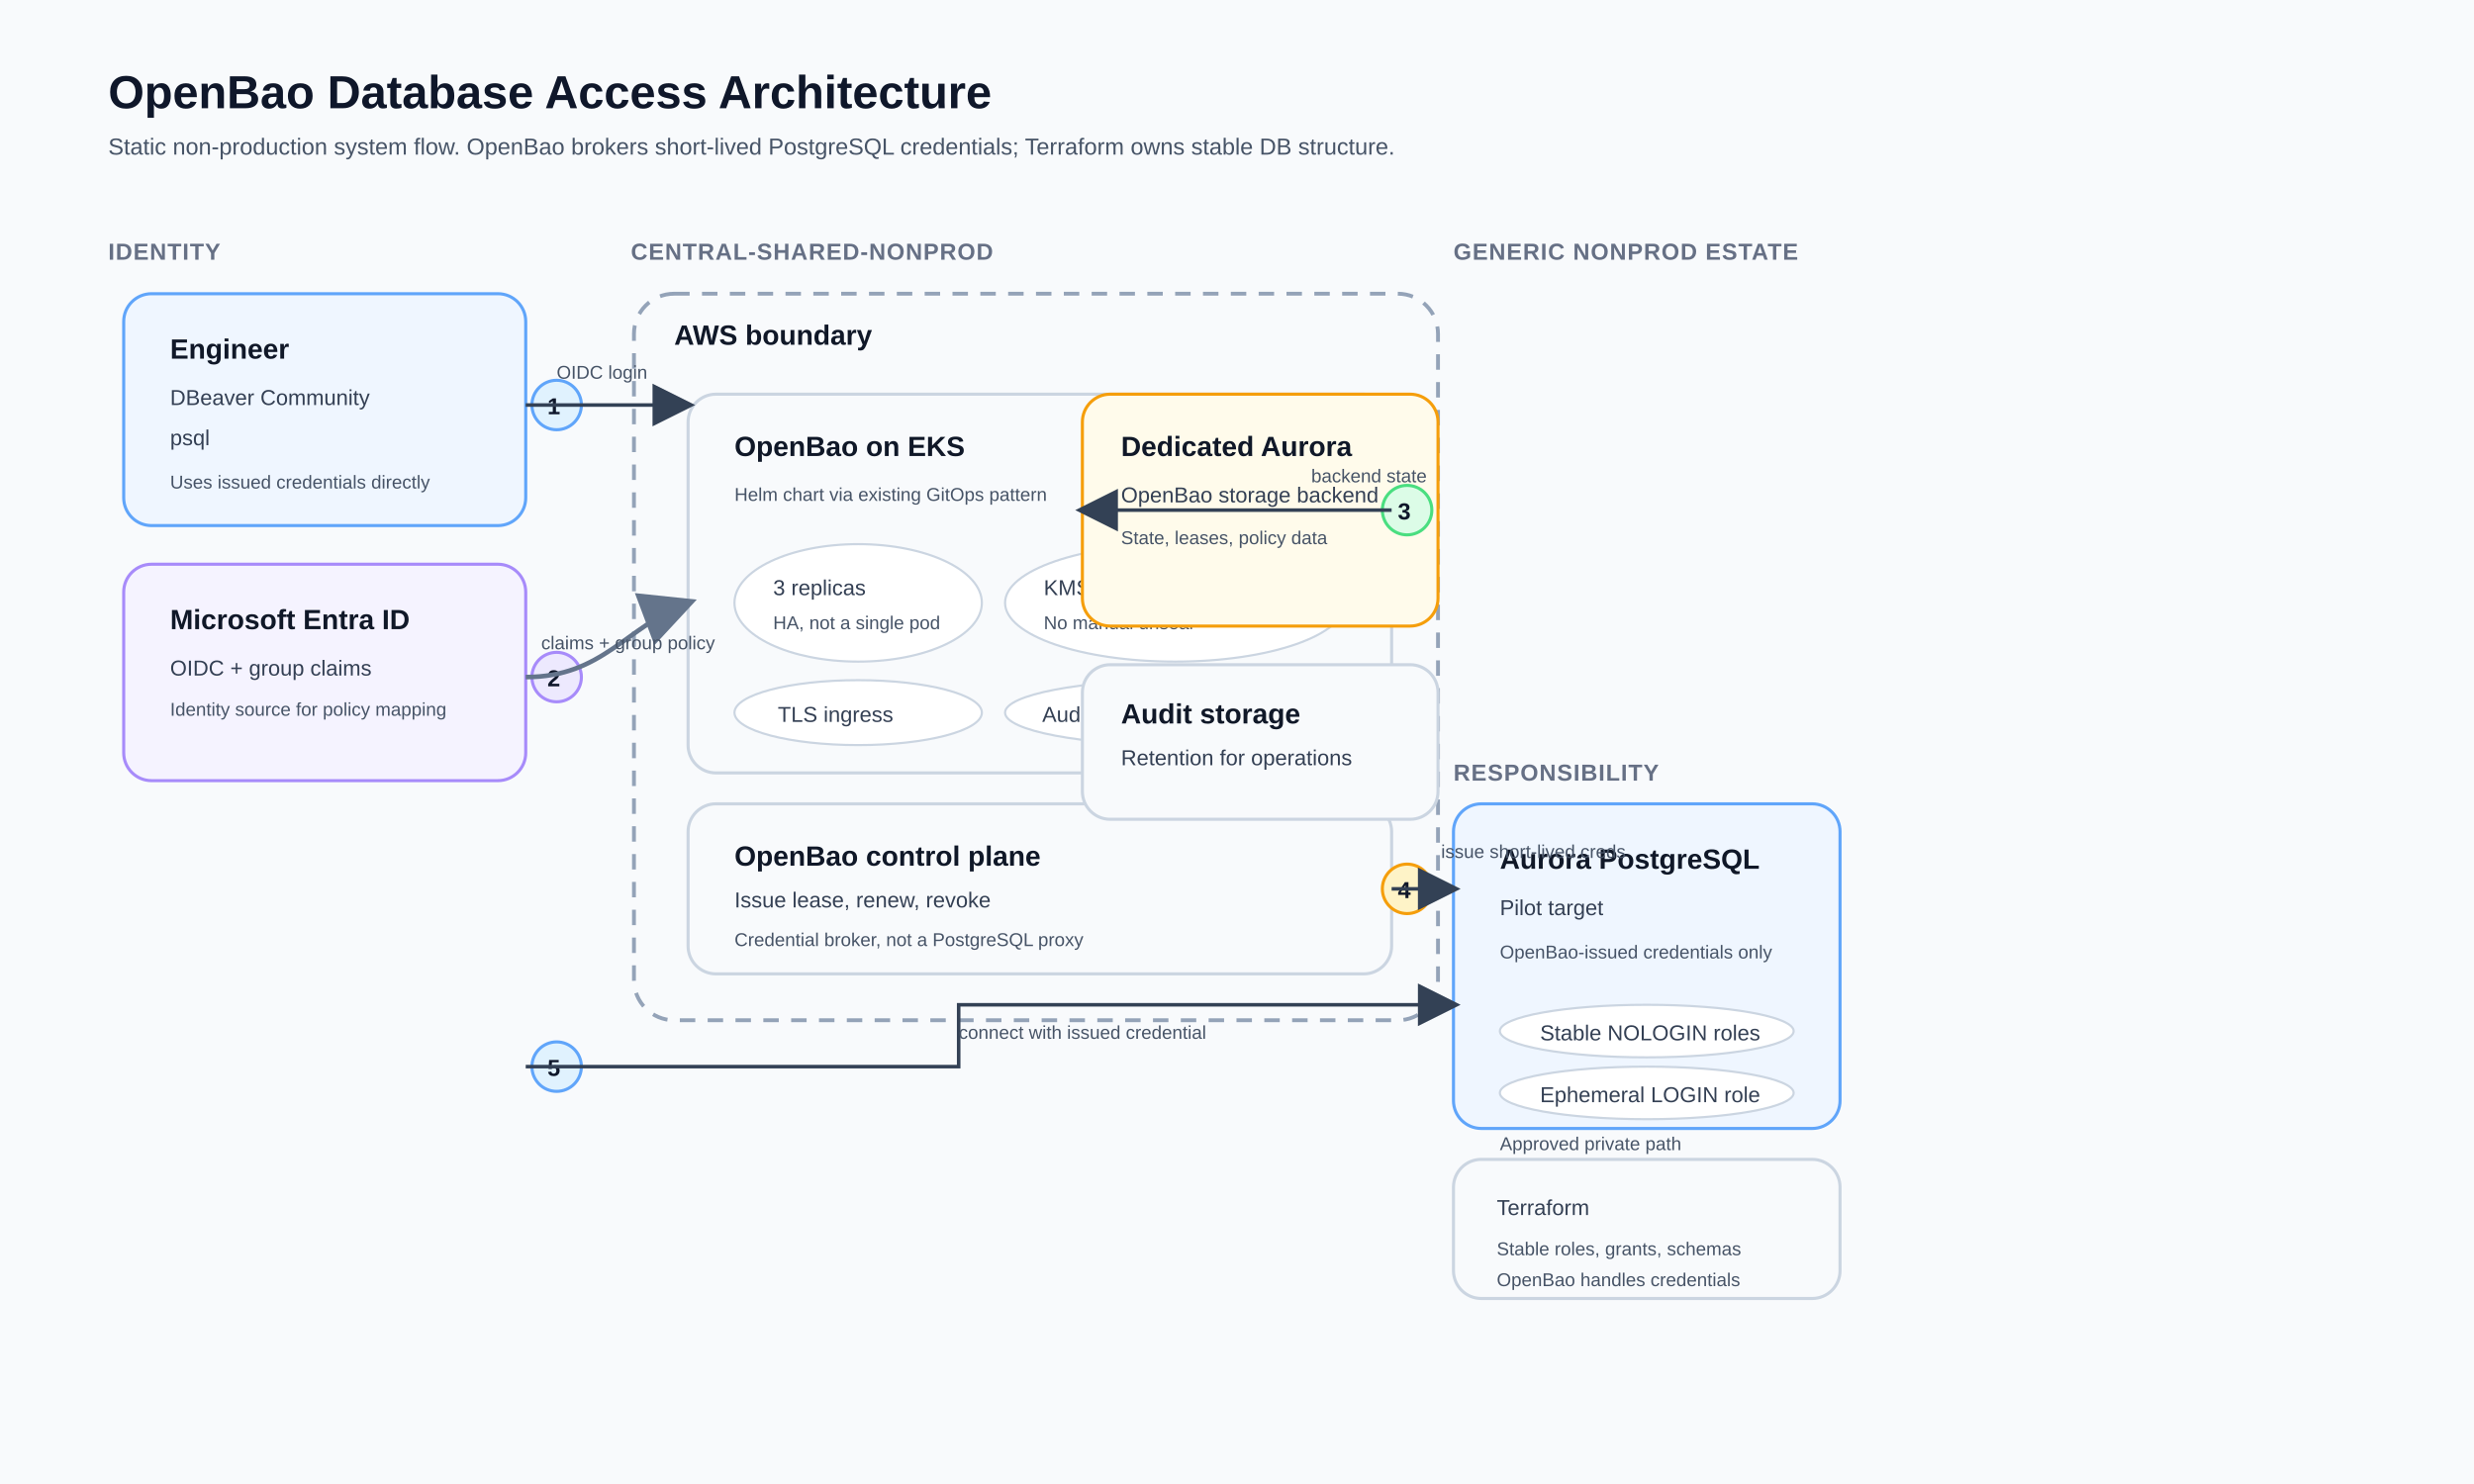
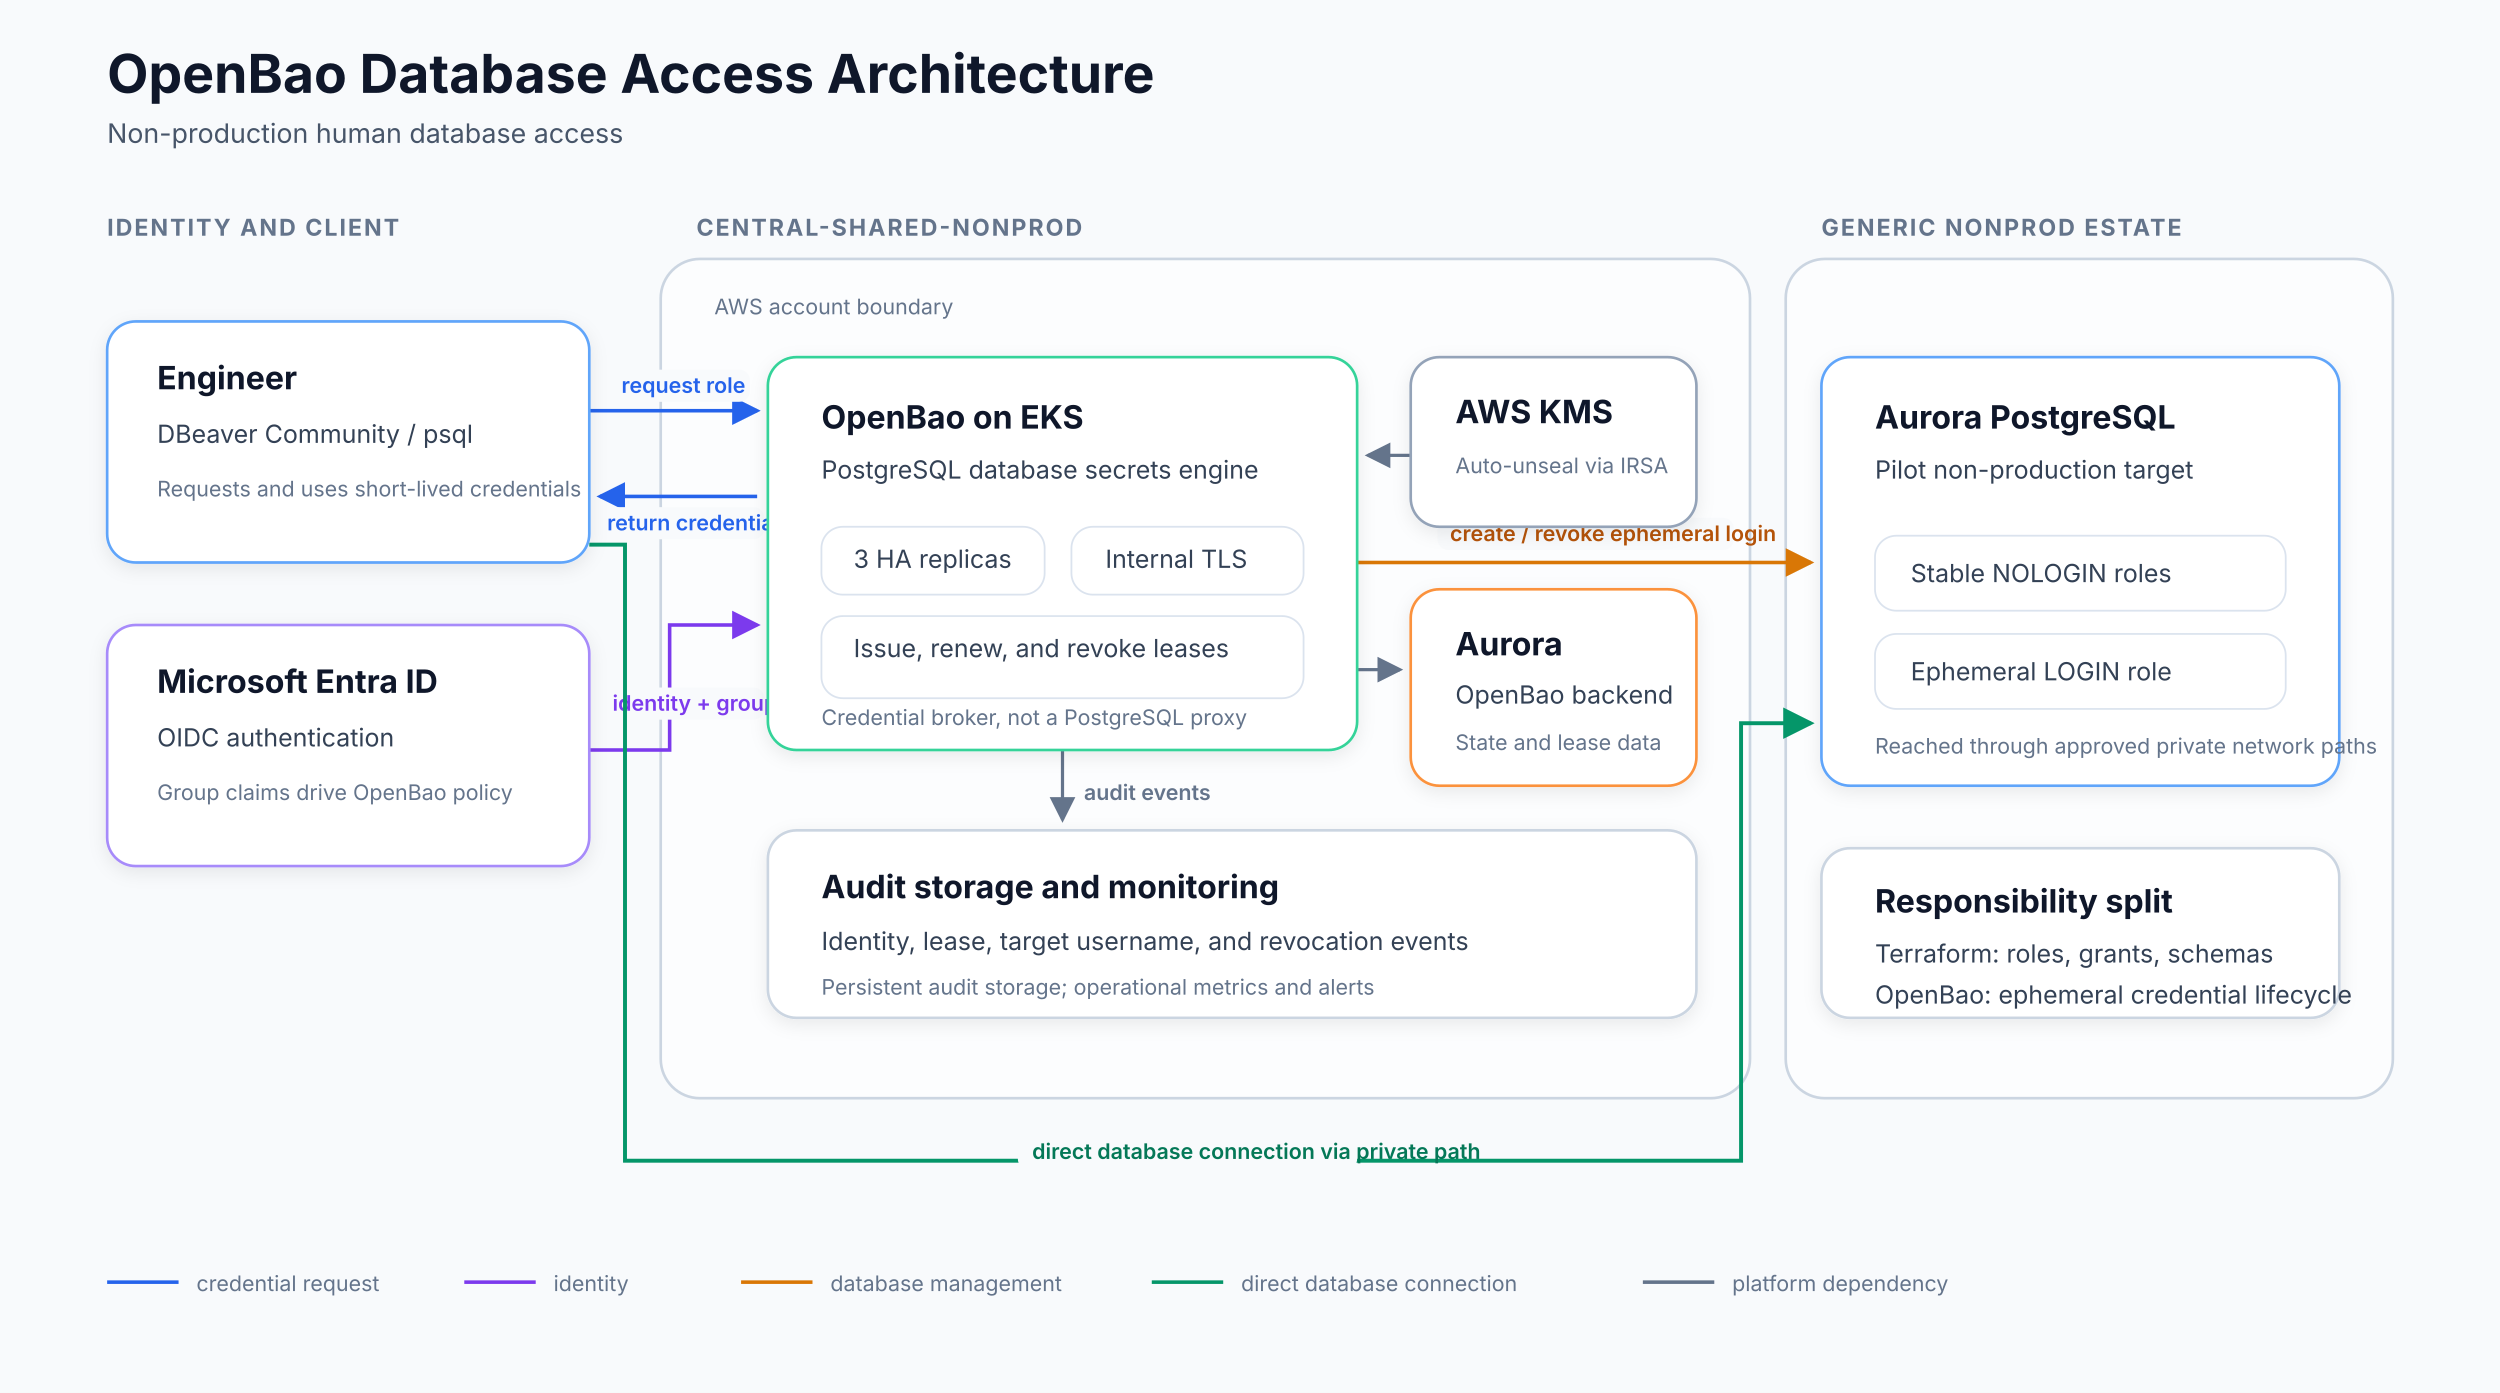
- <svg xmlns="http://www.w3.org/2000/svg" width="1600" height="960" viewBox="0 0 1600 960" role="img" aria-labelledby="title desc">
+ <svg xmlns="http://www.w3.org/2000/svg" width="1400" height="780" viewBox="0 0 1400 780" role="img" aria-labelledby="title desc">
  <defs>
-     <marker id="arrow" markerWidth="12" markerHeight="12" refX="10" refY="6" orient="auto">
-       <path d="M0,0 L12,6 L0,12 z" fill="#334155" />
+     <marker id="arrow-blue" markerWidth="8" markerHeight="8" refX="7" refY="4" orient="auto">
+       <path d="M0 0 L8 4 L0 8 Z" fill="#2563eb" />
    </marker>
-     <marker id="arrowSoft" markerWidth="12" markerHeight="12" refX="10" refY="6" orient="auto">
-       <path d="M0,0 L12,6 L0,12 z" fill="#64748b" />
+     <marker id="arrow-purple" markerWidth="8" markerHeight="8" refX="7" refY="4" orient="auto">
+       <path d="M0 0 L8 4 L0 8 Z" fill="#7c3aed" />
    </marker>
+     <marker id="arrow-amber" markerWidth="8" markerHeight="8" refX="7" refY="4" orient="auto">
+       <path d="M0 0 L8 4 L0 8 Z" fill="#d97706" />
+     </marker>
+     <marker id="arrow-green" markerWidth="8" markerHeight="8" refX="7" refY="4" orient="auto">
+       <path d="M0 0 L8 4 L0 8 Z" fill="#059669" />
+     </marker>
+     <marker id="arrow-gray" markerWidth="8" markerHeight="8" refX="7" refY="4" orient="auto">
+       <path d="M0 0 L8 4 L0 8 Z" fill="#64748b" />
+     </marker>
+     <filter id="shadow" x="-15%" y="-15%" width="130%" height="130%">
+       <feDropShadow dx="0" dy="3" stdDeviation="5" flood-color="#0f172a" flood-opacity="0.08" />
+     </filter>
    <style>
-       .title { font: 700 30px Arial, sans-serif; fill: #0f172a; }
-       .subtitle { font: 500 15px Arial, sans-serif; fill: #475467; }
-       .section { font: 700 15px Arial, sans-serif; fill: #667085; letter-spacing: 0.04em; }
-       .label { font: 700 18px Arial, sans-serif; fill: #101828; }
-       .small { font: 500 14px Arial, sans-serif; fill: #344054; }
-       .tiny { font: 500 12px Arial, sans-serif; fill: #475467; }
-       .box { fill: #ffffff; stroke: #94a3b8; stroke-width: 2; rx: 18; }
-       .blue { fill: #eff6ff; stroke: #60a5fa; }
-       .purple { fill: #f5f3ff; stroke: #a78bfa; }
-       .green { fill: #ecfdf3; stroke: #4ade80; }
-       .amber { fill: #fffbeb; stroke: #f59e0b; }
-       .gray { fill: #f8fafc; stroke: #cbd5e1; }
-       .outer { fill: none; stroke: #94a3b8; stroke-width: 2.5; stroke-dasharray: 10 8; }
-       .line { fill: none; stroke: #334155; stroke-width: 2.3; marker-end: url(#arrow); }
-       .line2 { fill: none; stroke: #64748b; stroke-width: 3; marker-end: url(#arrowSoft); }
-       .note { fill: #f8fafc; stroke: #cbd5e1; stroke-width: 1.5; rx: 14; }
-       .pill { fill: #ffffff; stroke: #cbd5e1; stroke-width: 1.4; rx: 999; }
-       .num { font: 700 15px Arial, sans-serif; fill: #0f172a; }
+       text { font-family: Inter, -apple-system, BlinkMacSystemFont, "Segoe UI", Arial, sans-serif; }
+       .title { font-size: 30px; font-weight: 750; fill: #0f172a; }
+       .subtitle { font-size: 15px; fill: #475569; }
+       .zone { font-size: 13px; font-weight: 700; letter-spacing: 1.1px; fill: #64748b; }
+       .heading { font-size: 18px; font-weight: 700; fill: #0f172a; }
+       .body { font-size: 14px; fill: #334155; }
+       .meta { font-size: 12px; fill: #64748b; }
+       .edge-label { font-size: 12px; font-weight: 600; }
+       .card { fill: #ffffff; stroke-width: 1.5; rx: 16; filter: url(#shadow); }
+       .chip { fill: #ffffff; stroke: #dbe3ee; stroke-width: 1; rx: 12; }
+       .boundary { fill: #ffffff; fill-opacity: 0.55; stroke: #cbd5e1; stroke-width: 1.5; rx: 22; }
+       .blue-line { fill: none; stroke: #2563eb; stroke-width: 2; marker-end: url(#arrow-blue); }
+       .purple-line { fill: none; stroke: #7c3aed; stroke-width: 2; marker-end: url(#arrow-purple); }
+       .amber-line { fill: none; stroke: #d97706; stroke-width: 2; marker-end: url(#arrow-amber); }
+       .green-line { fill: none; stroke: #059669; stroke-width: 2.2; marker-end: url(#arrow-green); }
+       .gray-line { fill: none; stroke: #64748b; stroke-width: 1.8; marker-end: url(#arrow-gray); }
+       .label-bg { fill: #f8fafc; rx: 6; }
    </style>
  </defs>
-   <rect x="0" y="0" width="1600" height="960" fill="#f8fafc" />
-   <text x="70" y="70" class="title">OpenBao Database Access Architecture</text>
-   <text x="70" y="100" class="subtitle">Static non-production system flow. OpenBao brokers short-lived PostgreSQL credentials; Terraform owns stable DB structure.</text>
-   <text x="70" y="168" class="section">IDENTITY</text>
-   <rect x="80" y="190" width="260" height="150" class="box blue" />
-   <text x="110" y="232" class="label">Engineer</text>
-   <text x="110" y="262" class="small">DBeaver Community</text>
-   <text x="110" y="288" class="small">psql</text>
-   <text x="110" y="316" class="tiny">Uses issued credentials directly</text>
-   <rect x="80" y="365" width="260" height="140" class="box purple" />
-   <text x="110" y="407" class="label">Microsoft Entra ID</text>
-   <text x="110" y="437" class="small">OIDC + group claims</text>
-   <text x="110" y="463" class="tiny">Identity source for policy mapping</text>
-   <text x="408" y="168" class="section">CENTRAL-SHARED-NONPROD</text>
-   <rect x="410" y="190" width="520" height="470" class="outer" rx="26" />
-   <text x="436" y="223" class="label">AWS boundary</text>
-   <rect x="445" y="255" width="455" height="245" class="box gray" />
-   <text x="475" y="295" class="label">OpenBao on EKS</text>
-   <text x="475" y="324" class="tiny">Helm chart via existing GitOps pattern</text>
-   <rect x="475" y="352" width="160" height="76" class="pill" rx="18" />
-   <text x="500" y="385" class="small">3 replicas</text>
-   <text x="500" y="407" class="tiny">HA, not a single pod</text>
-   <rect x="650" y="352" width="220" height="76" class="pill" rx="18" />
-   <text x="675" y="385" class="small">KMS auto-unseal</text>
-   <text x="675" y="407" class="tiny">No manual unseal</text>
-   <rect x="475" y="440" width="160" height="42" class="pill" rx="18" />
-   <text x="503" y="467" class="small">TLS ingress</text>
-   <rect x="650" y="440" width="220" height="42" class="pill" rx="18" />
-   <text x="674" y="467" class="small">Audit + metrics</text>
-   <rect x="445" y="520" width="455" height="110" class="box gray" />
-   <text x="475" y="560" class="label">OpenBao control plane</text>
-   <text x="475" y="587" class="small">Issue lease, renew, revoke</text>
-   <text x="475" y="612" class="tiny">Credential broker, not a PostgreSQL proxy</text>
-   <rect x="700" y="255" width="230" height="150" class="box amber" />
-   <text x="725" y="295" class="label">Dedicated Aurora</text>
-   <text x="725" y="325" class="small">OpenBao storage backend</text>
-   <text x="725" y="352" class="tiny">State, leases, policy data</text>
-   <rect x="700" y="430" width="230" height="100" class="box gray" />
-   <text x="725" y="468" class="label">Audit storage</text>
-   <text x="725" y="495" class="small">Retention for operations</text>
-   <text x="940" y="168" class="section">GENERIC NONPROD ESTATE</text>
-   <rect x="940" y="520" width="250" height="210" class="box blue" />
-   <text x="970" y="562" class="label">Aurora PostgreSQL</text>
-   <text x="970" y="592" class="small">Pilot target</text>
-   <text x="970" y="620" class="tiny">OpenBao-issued credentials only</text>
-   <rect x="970" y="650" width="190" height="34" class="pill" rx="17" />
-   <text x="996" y="673" class="small">Stable NOLOGIN roles</text>
-   <rect x="970" y="690" width="190" height="34" class="pill" rx="17" />
-   <text x="996" y="713" class="small">Ephemeral LOGIN role</text>
-   <text x="970" y="744" class="tiny">Approved private path</text>
-   <text x="940" y="505" class="section">RESPONSIBILITY</text>
-   <rect x="940" y="750" width="250" height="90" class="box gray" />
-   <text x="968" y="786" class="small">Terraform</text>
-   <text x="968" y="812" class="tiny">Stable roles, grants, schemas</text>
-   <text x="968" y="832" class="tiny">OpenBao handles credentials</text>
-   <circle cx="360" cy="262" r="16" fill="#e0f2fe" stroke="#60a5fa" stroke-width="2" />
-   <text x="354" y="268" class="num">1</text>
-   <path d="M340 262 C380 262, 390 262, 445 262" class="line" />
-   <text x="360" y="245" class="tiny">OIDC login</text>
-   <circle cx="360" cy="438" r="16" fill="#ede9fe" stroke="#a78bfa" stroke-width="2" />
-   <text x="354" y="444" class="num">2</text>
-   <path d="M340 438 C390 438, 405 405, 445 390" class="line2" />
-   <text x="350" y="420" class="tiny">claims + group policy</text>
-   <circle cx="910" cy="330" r="16" fill="#dcfce7" stroke="#4ade80" stroke-width="2" />
-   <text x="904" y="336" class="num">3</text>
-   <path d="M900 330 H700" class="line" />
-   <text x="848" y="312" class="tiny">backend state</text>
-   <circle cx="910" cy="575" r="16" fill="#fef3c7" stroke="#f59e0b" stroke-width="2" />
-   <text x="904" y="581" class="num">4</text>
-   <path d="M900 575 H940" class="line" />
-   <text x="932" y="555" class="tiny">issue short-lived creds</text>
-   <circle cx="360" cy="690" r="16" fill="#e0f2fe" stroke="#60a5fa" stroke-width="2" />
-   <text x="354" y="696" class="num">5</text>
-   <path d="M340 690 H620 V650 H940" class="line" />
-   <text x="620" y="672" class="tiny">connect with issued credential</text>
+   <rect width="1400" height="780" fill="#f8fafc" />
+   <text x="60" y="52" class="title">OpenBao Database Access Architecture</text>
+   <text x="60" y="80" class="subtitle">Non-production human database access</text>
+   <text x="60" y="132" class="zone">IDENTITY AND CLIENT</text>
+   <text x="390" y="132" class="zone">CENTRAL-SHARED-NONPROD</text>
+   <text x="1020" y="132" class="zone">GENERIC NONPROD ESTATE</text>
+   <rect x="370" y="145" width="610" height="470" class="boundary" />
+   <rect x="1000" y="145" width="340" height="470" class="boundary" />
+   <path d="M330 230 H424" class="blue-line" />
+   <rect x="342" y="207" width="78" height="18" class="label-bg" />
+   <text x="348" y="220" class="edge-label" fill="#2563eb">request role</text>
+   <path d="M424 278 H336" class="blue-line" />
+   <rect x="334" y="284" width="94" height="18" class="label-bg" />
+   <text x="340" y="297" class="edge-label" fill="#2563eb">return credentials</text>
+   <path d="M330 420 H375 V350 H424" class="purple-line" />
+   <rect x="337" y="385" width="91" height="18" class="label-bg" />
+   <text x="343" y="398" class="edge-label" fill="#7c3aed">identity + groups</text>
+   <path d="M760 315 H1014" class="amber-line" />
+   <rect x="805" y="290" width="166" height="18" class="label-bg" />
+   <text x="812" y="303" class="edge-label" fill="#b45309">create / revoke ephemeral login</text>
+   <path d="M790 255 H766" class="gray-line" />
+   <path d="M760 375 H784" class="gray-line" />
+   <path d="M595 420 V459" class="gray-line" />
+   <text x="607" y="448" class="edge-label" fill="#64748b">audit events</text>
+   <path d="M330 305 H350 V650 H975 V405 H1014" class="green-line" />
+   <rect x="570" y="635" width="190" height="20" class="label-bg" />
+   <text x="578" y="649" class="edge-label" fill="#047857">direct database connection via private path</text>
+   <rect x="60" y="180" width="270" height="135" class="card" fill="#eff6ff" stroke="#60a5fa" />
+   <text x="88" y="218" class="heading">Engineer</text>
+   <text x="88" y="248" class="body">DBeaver Community / psql</text>
+   <text x="88" y="278" class="meta">Requests and uses short-lived credentials</text>
+   <rect x="60" y="350" width="270" height="135" class="card" fill="#f5f3ff" stroke="#a78bfa" />
+   <text x="88" y="388" class="heading">Microsoft Entra ID</text>
+   <text x="88" y="418" class="body">OIDC authentication</text>
+   <text x="88" y="448" class="meta">Group claims drive OpenBao policy</text>
+   <text x="400" y="176" class="meta">AWS account boundary</text>
+   <rect x="430" y="200" width="330" height="220" class="card" fill="#ecfdf5" stroke="#34d399" />
+   <text x="460" y="240" class="heading">OpenBao on EKS</text>
+   <text x="460" y="268" class="body">PostgreSQL database secrets engine</text>
+   <rect x="460" y="295" width="125" height="38" class="chip" />
+   <text x="478" y="318" class="body">3 HA replicas</text>
+   <rect x="600" y="295" width="130" height="38" class="chip" />
+   <text x="619" y="318" class="body">Internal TLS</text>
+   <rect x="460" y="345" width="270" height="46" class="chip" />
+   <text x="478" y="368" class="body">Issue, renew, and revoke leases</text>
+   <text x="460" y="406" class="meta">Credential broker, not a PostgreSQL proxy</text>
+   <rect x="790" y="200" width="160" height="95" class="card" fill="#f1f5f9" stroke="#94a3b8" />
+   <text x="815" y="237" class="heading">AWS KMS</text>
+   <text x="815" y="265" class="meta">Auto-unseal via IRSA</text>
+   <rect x="790" y="330" width="160" height="110" class="card" fill="#fff7ed" stroke="#fb923c" />
+   <text x="815" y="367" class="heading">Aurora</text>
+   <text x="815" y="394" class="body">OpenBao backend</text>
+   <text x="815" y="420" class="meta">State and lease data</text>
+   <rect x="430" y="465" width="520" height="105" class="card" fill="#f8fafc" stroke="#cbd5e1" />
+   <text x="460" y="503" class="heading">Audit storage and monitoring</text>
+   <text x="460" y="532" class="body">Identity, lease, target username, and revocation events</text>
+   <text x="460" y="557" class="meta">Persistent audit storage; operational metrics and alerts</text>
+   <rect x="1020" y="200" width="290" height="240" class="card" fill="#eff6ff" stroke="#60a5fa" />
+   <text x="1050" y="240" class="heading">Aurora PostgreSQL</text>
+   <text x="1050" y="268" class="body">Pilot non-production target</text>
+   <rect x="1050" y="300" width="230" height="42" class="chip" />
+   <text x="1070" y="326" class="body">Stable NOLOGIN roles</text>
+   <rect x="1050" y="355" width="230" height="42" class="chip" />
+   <text x="1070" y="381" class="body">Ephemeral LOGIN role</text>
+   <text x="1050" y="422" class="meta">Reached through approved private network paths</text>
+   <rect x="1020" y="475" width="290" height="95" class="card" fill="#f8fafc" stroke="#cbd5e1" />
+   <text x="1050" y="511" class="heading">Responsibility split</text>
+   <text x="1050" y="539" class="body">Terraform: roles, grants, schemas</text>
+   <text x="1050" y="562" class="body">OpenBao: ephemeral credential lifecycle</text>
+   <line x1="60" y1="718" x2="100" y2="718" stroke="#2563eb" stroke-width="2" />
+   <text x="110" y="723" class="meta">credential request</text>
+   <line x1="260" y1="718" x2="300" y2="718" stroke="#7c3aed" stroke-width="2" />
+   <text x="310" y="723" class="meta">identity</text>
+   <line x1="415" y1="718" x2="455" y2="718" stroke="#d97706" stroke-width="2" />
+   <text x="465" y="723" class="meta">database management</text>
+   <line x1="645" y1="718" x2="685" y2="718" stroke="#059669" stroke-width="2" />
+   <text x="695" y="723" class="meta">direct database connection</text>
+   <line x1="920" y1="718" x2="960" y2="718" stroke="#64748b" stroke-width="2" />
+   <text x="970" y="723" class="meta">platform dependency</text>
</svg>
